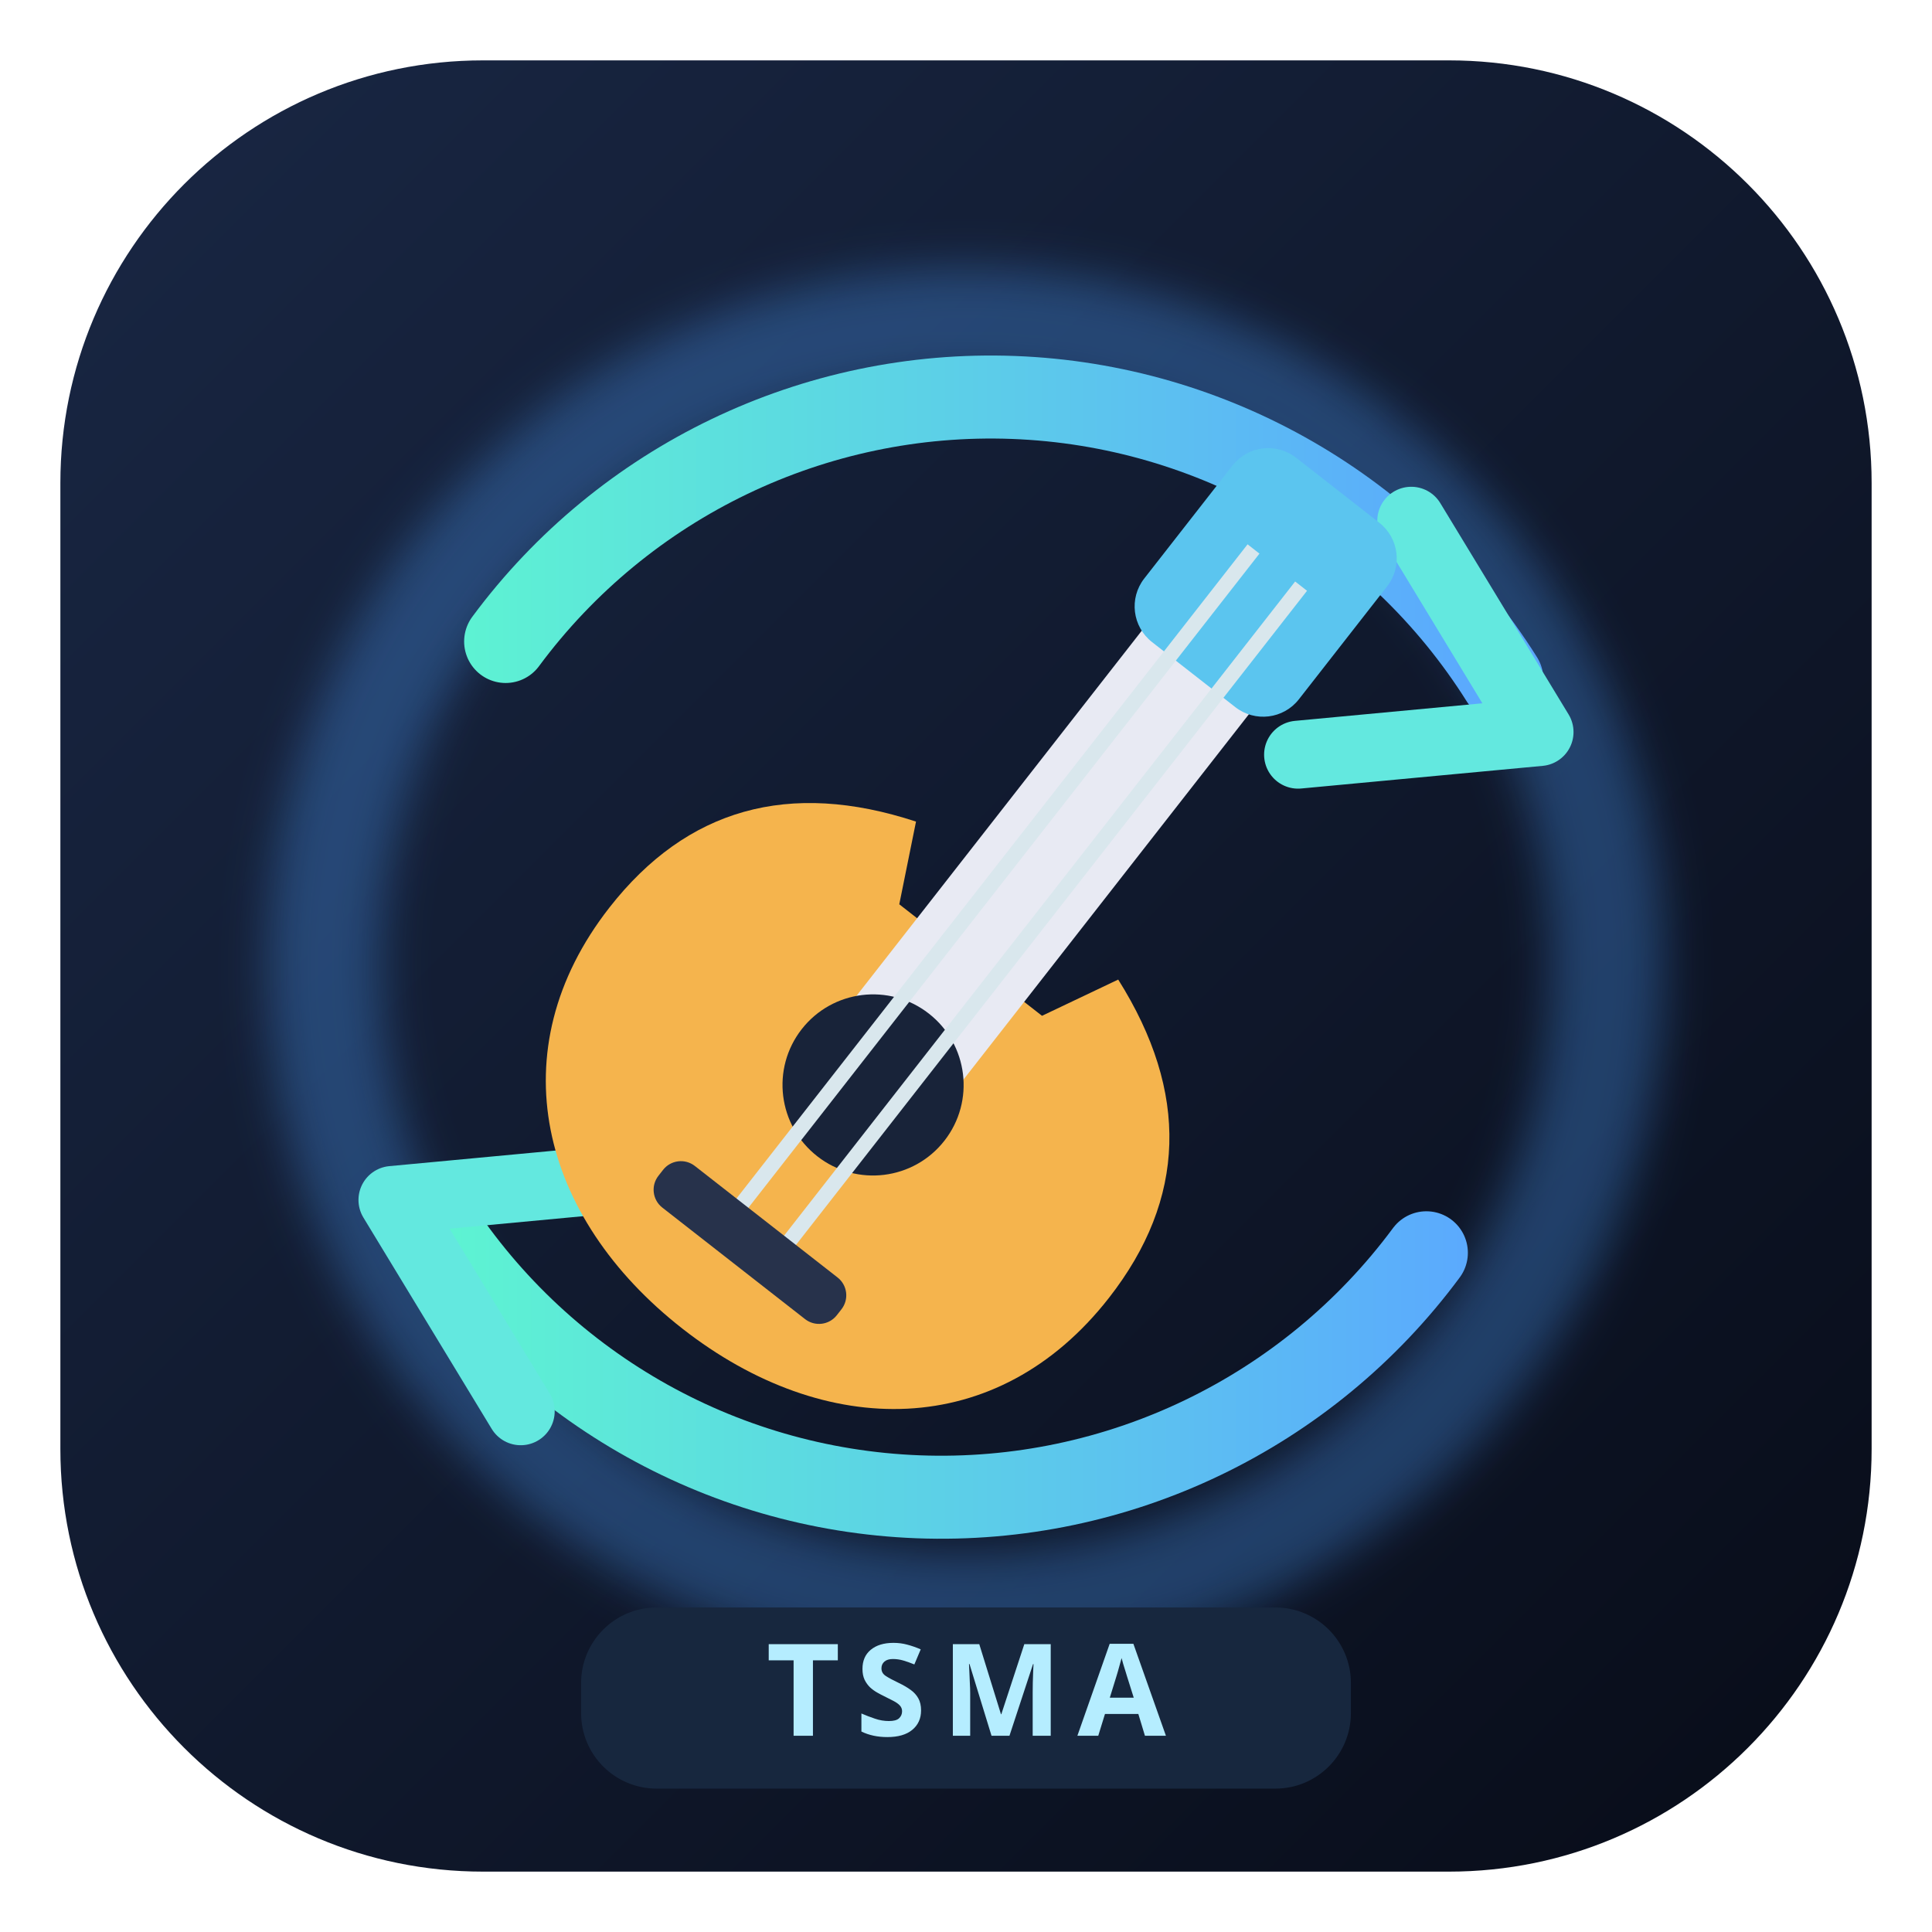
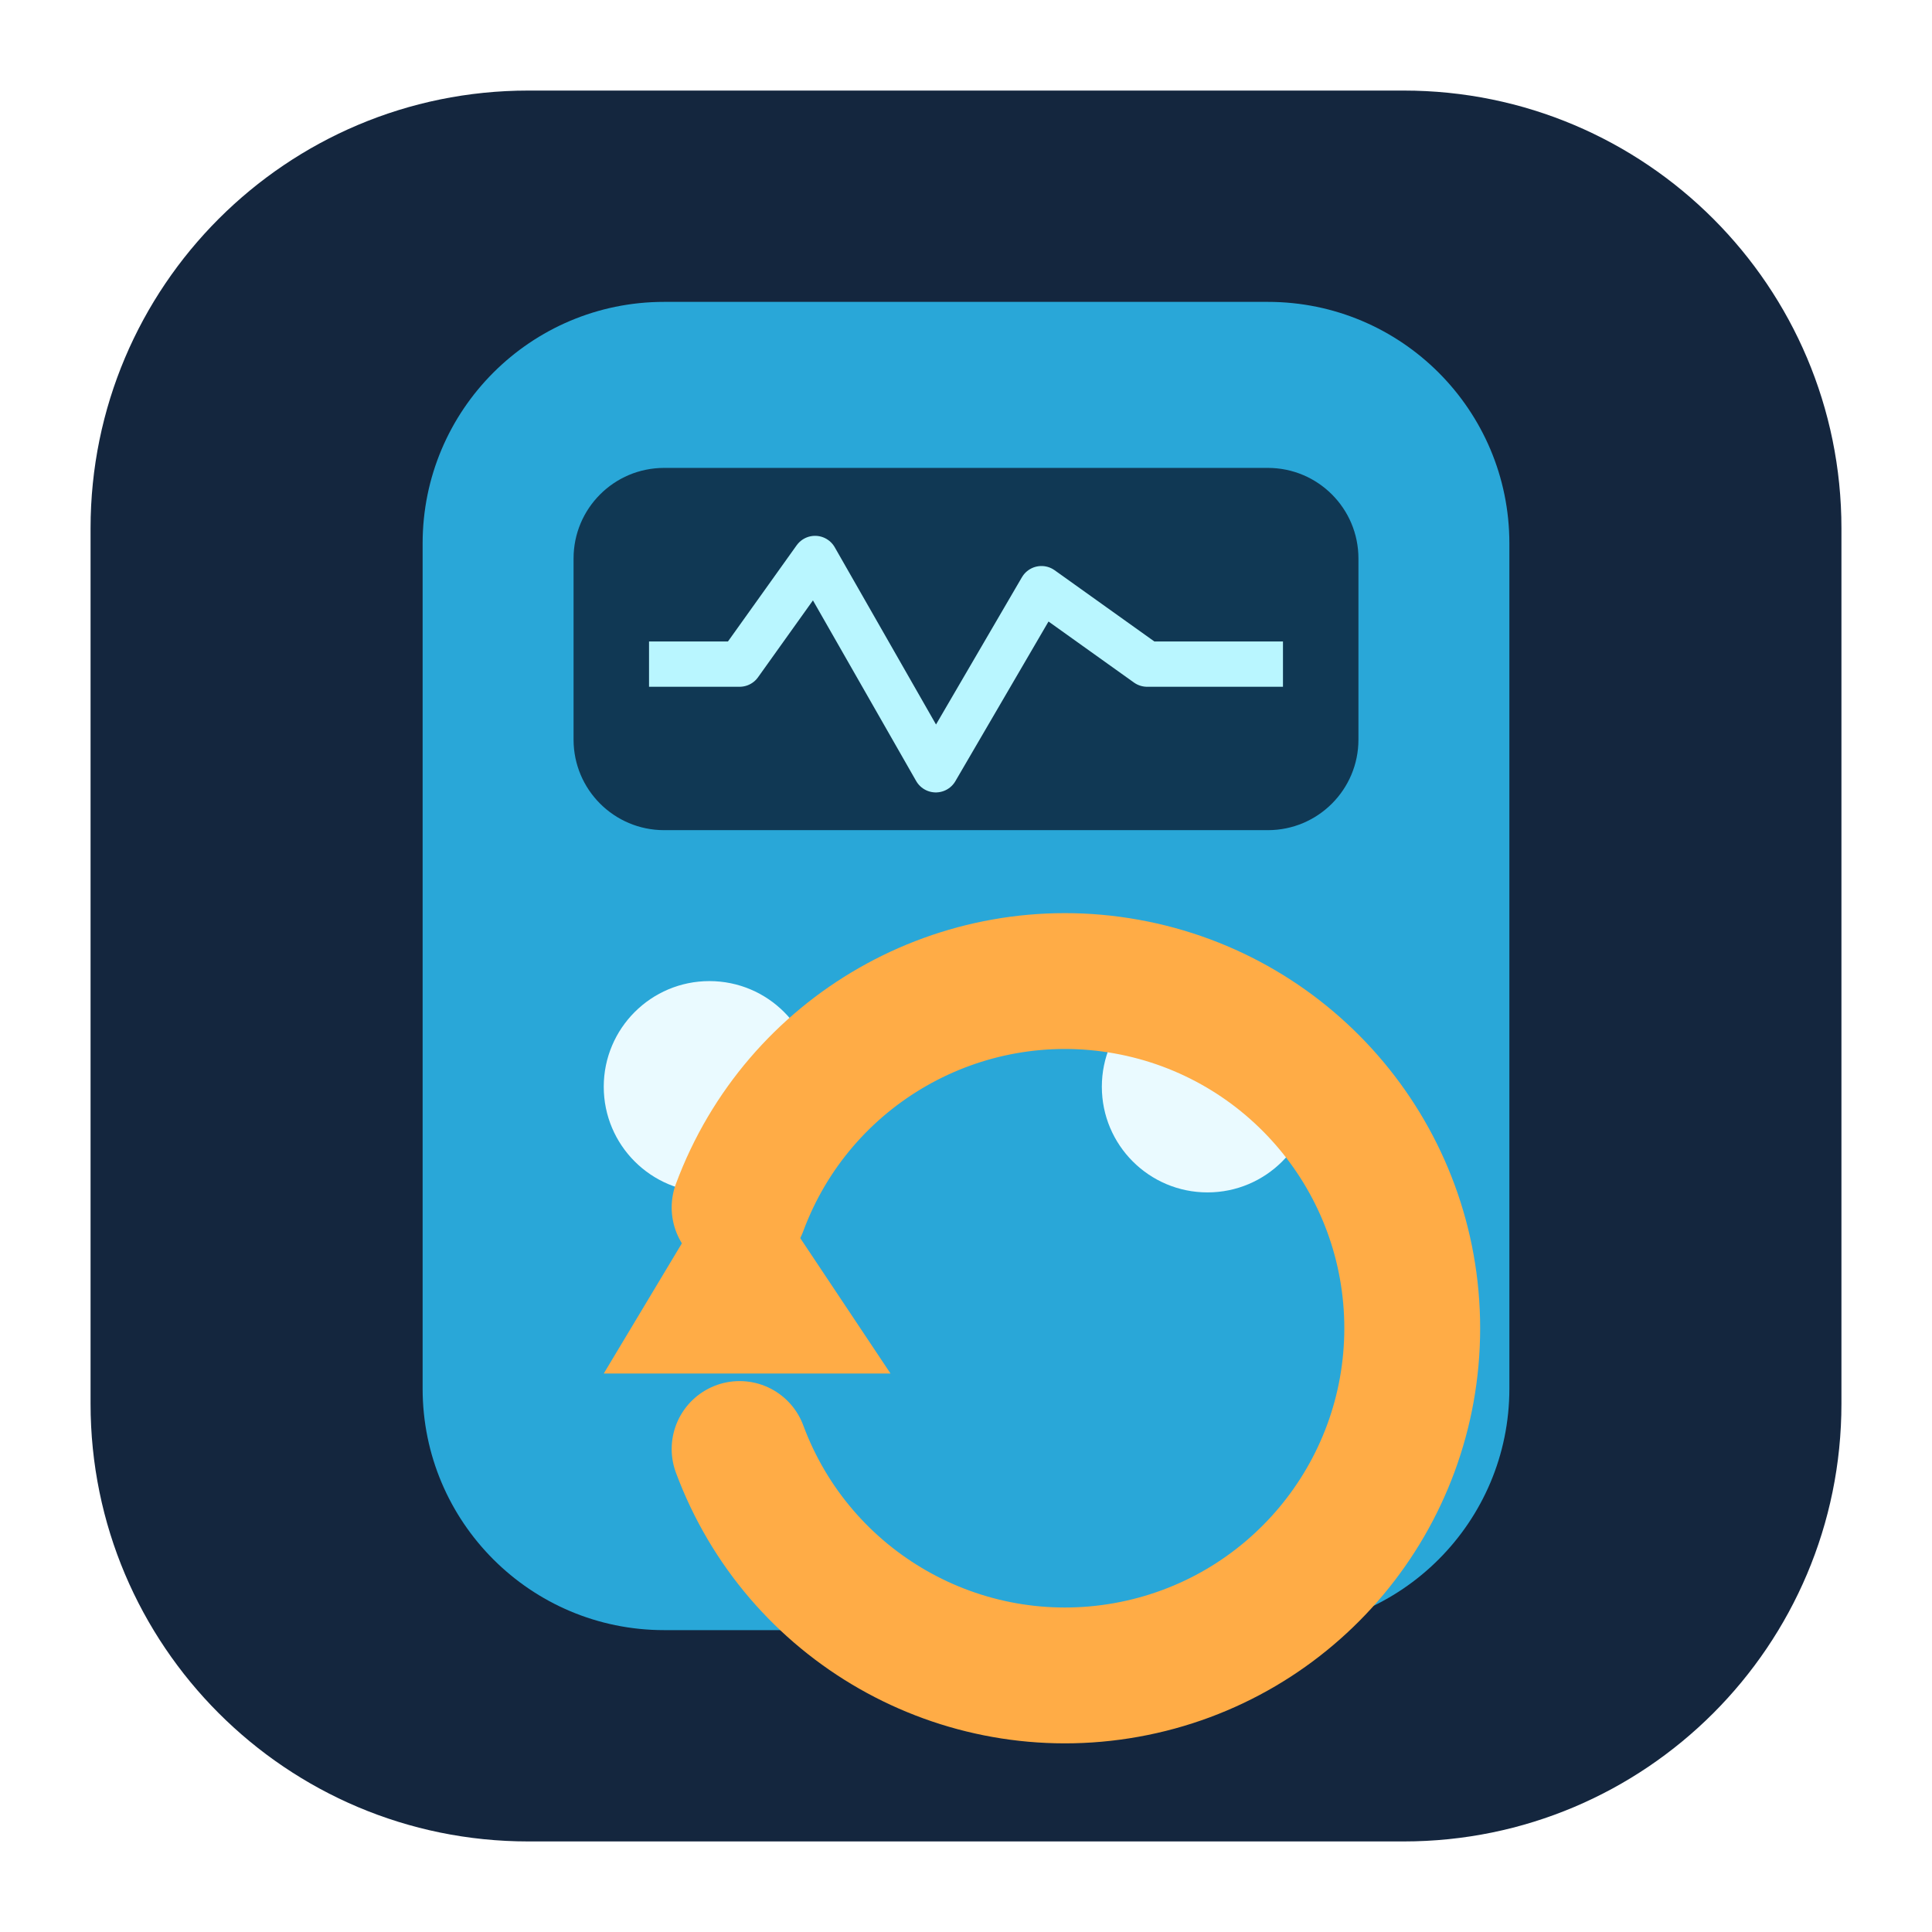
- <svg xmlns="http://www.w3.org/2000/svg" viewBox="0 0 256 256">
-   <defs>
-     <linearGradient id="bg" x2="1" y2="1">
-       <stop stop-color="#192744" />
-       <stop offset="1" stop-color="#080c18" />
-     </linearGradient>
-     <linearGradient id="neon">
-       <stop stop-color="#5df5d1" />
-       <stop offset="1" stop-color="#5ba7ff" />
-     </linearGradient>
-     <filter id="glow">
-       <feGaussianBlur stdDeviation="3" />
-     </filter>
-   </defs>
-   <rect x="8" y="8" width="240" height="240" rx="56" fill="url(#bg)" />
-   <circle cx="128" cy="128" r="85" fill="none" stroke="#4c9dfc" stroke-width="15" opacity=".32" filter="url(#glow)" />
-   <path d="M67 85a80 80 0 0 1 132 5M189 166a80 80 0 0 1-132-5" fill="none" stroke="url(#neon)" stroke-width="11" stroke-linecap="round" />
-   <path d="m187 69 17 28-32 3m-103 87-17-28 32-3" fill="none" stroke="#63e8df" stroke-width="9" stroke-linecap="round" stroke-linejoin="round" />
-   <g transform="rotate(38 128 128)">
-     <path d="M111 117q-25 9-25 34c0 24 18 38 42 38s42-14 42-38q0-25-25-34l-5 10h-24z" fill="#f5b44d" />
-     <path d="M119 65h18v77h-18z" fill="#e8eaf3" />
-     <rect x="115" y="48" width="26" height="31" rx="6" fill="#5bc5ef" />
-     <circle cx="128" cy="148" r="12" fill="#182339" />
-     <path d="M124 61v112m8-112v112" stroke="#d9e7ed" stroke-width="2" />
-     <rect x="113" y="171" width="30" height="7" rx="3" fill="#27324b" />
-   </g>
-   <rect x="77" y="213" width="102" height="24" rx="10" fill="#17273e" />
-   <text x="128" y="230" text-anchor="middle" fill="#b5edff" font-family="sans-serif" font-weight="bold" font-size="17" letter-spacing="2">TSMA</text>
+ <svg xmlns="http://www.w3.org/2000/svg" viewBox="0 0 128 128">
+   <rect x="6" y="6" width="116" height="116" rx="29" fill="#14263e" />
+   <rect x="28" y="20" width="72" height="88" rx="16" fill="#29a7d8" />
+   <rect x="38" y="31" width="52" height="24" rx="6" fill="#103854" />
+   <path d="M43 44h6l5-7 8 14 7-12 7 5h9" fill="none" stroke="#b9f6ff" stroke-width="3" stroke-linejoin="round" />
+   <circle cx="47" cy="72" r="7" fill="#eafaff" />
+   <circle cx="80" cy="72" r="7" fill="#eafaff" />
+   <path d="M49 96a23 23 0 1 0 0-16" fill="none" stroke="#ffac46" stroke-width="9" stroke-linecap="round" />
+   <path d="m40 91 9-15 10 15Z" fill="#ffac46" />
</svg>
